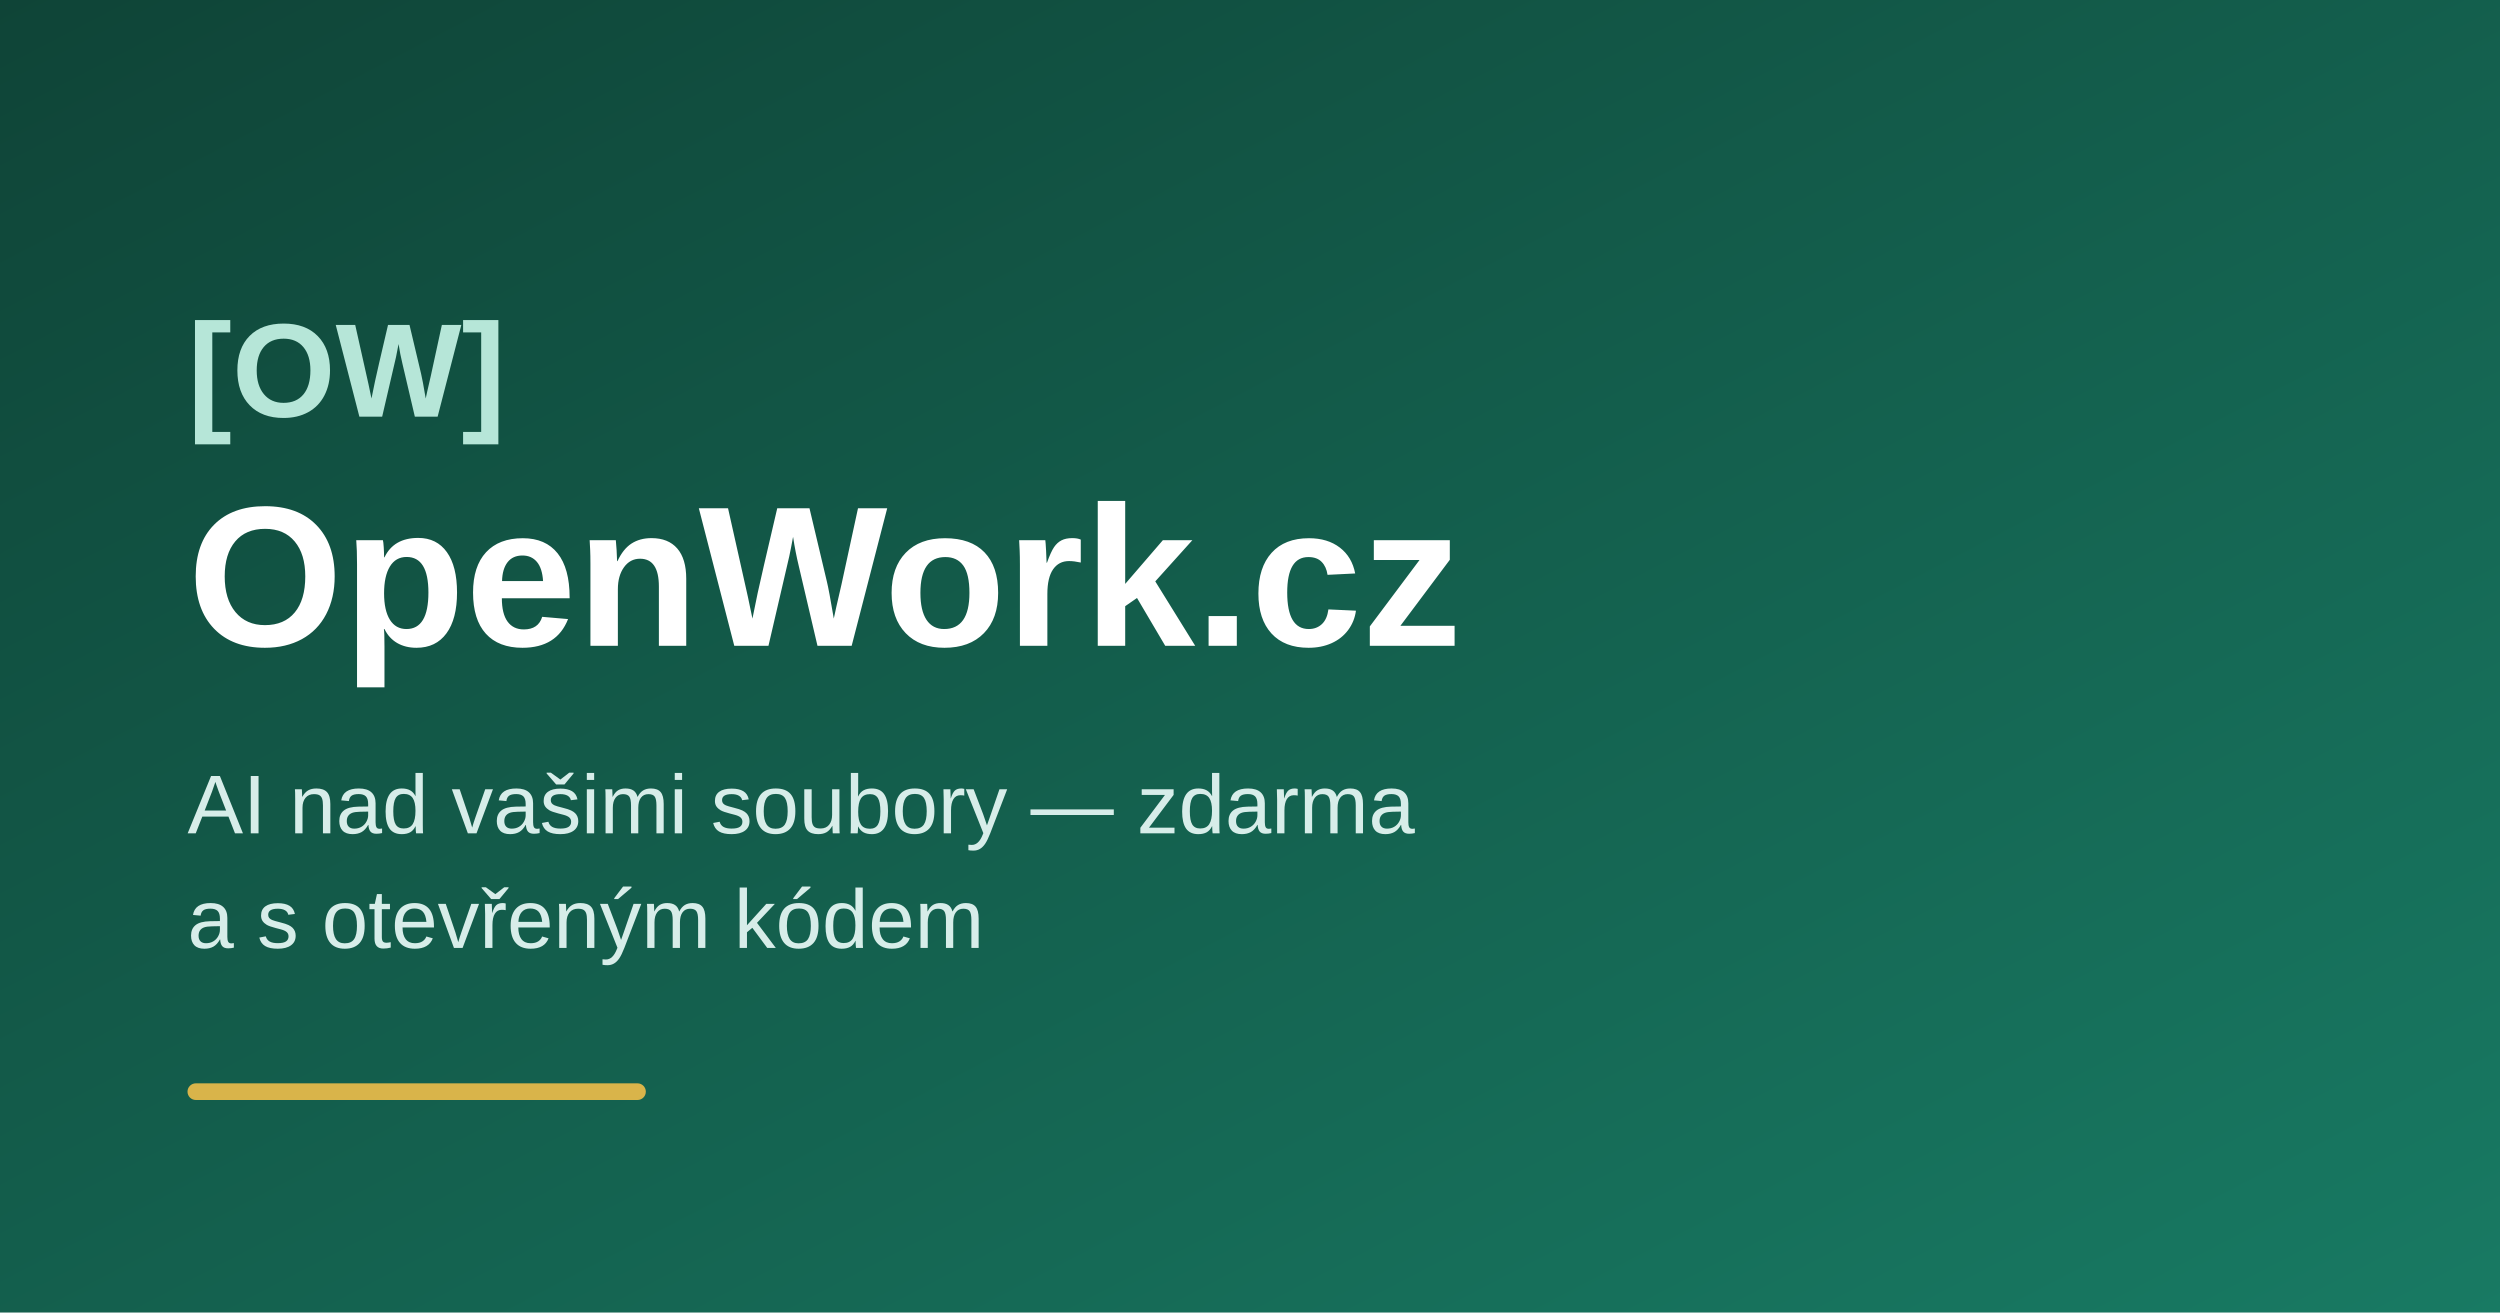
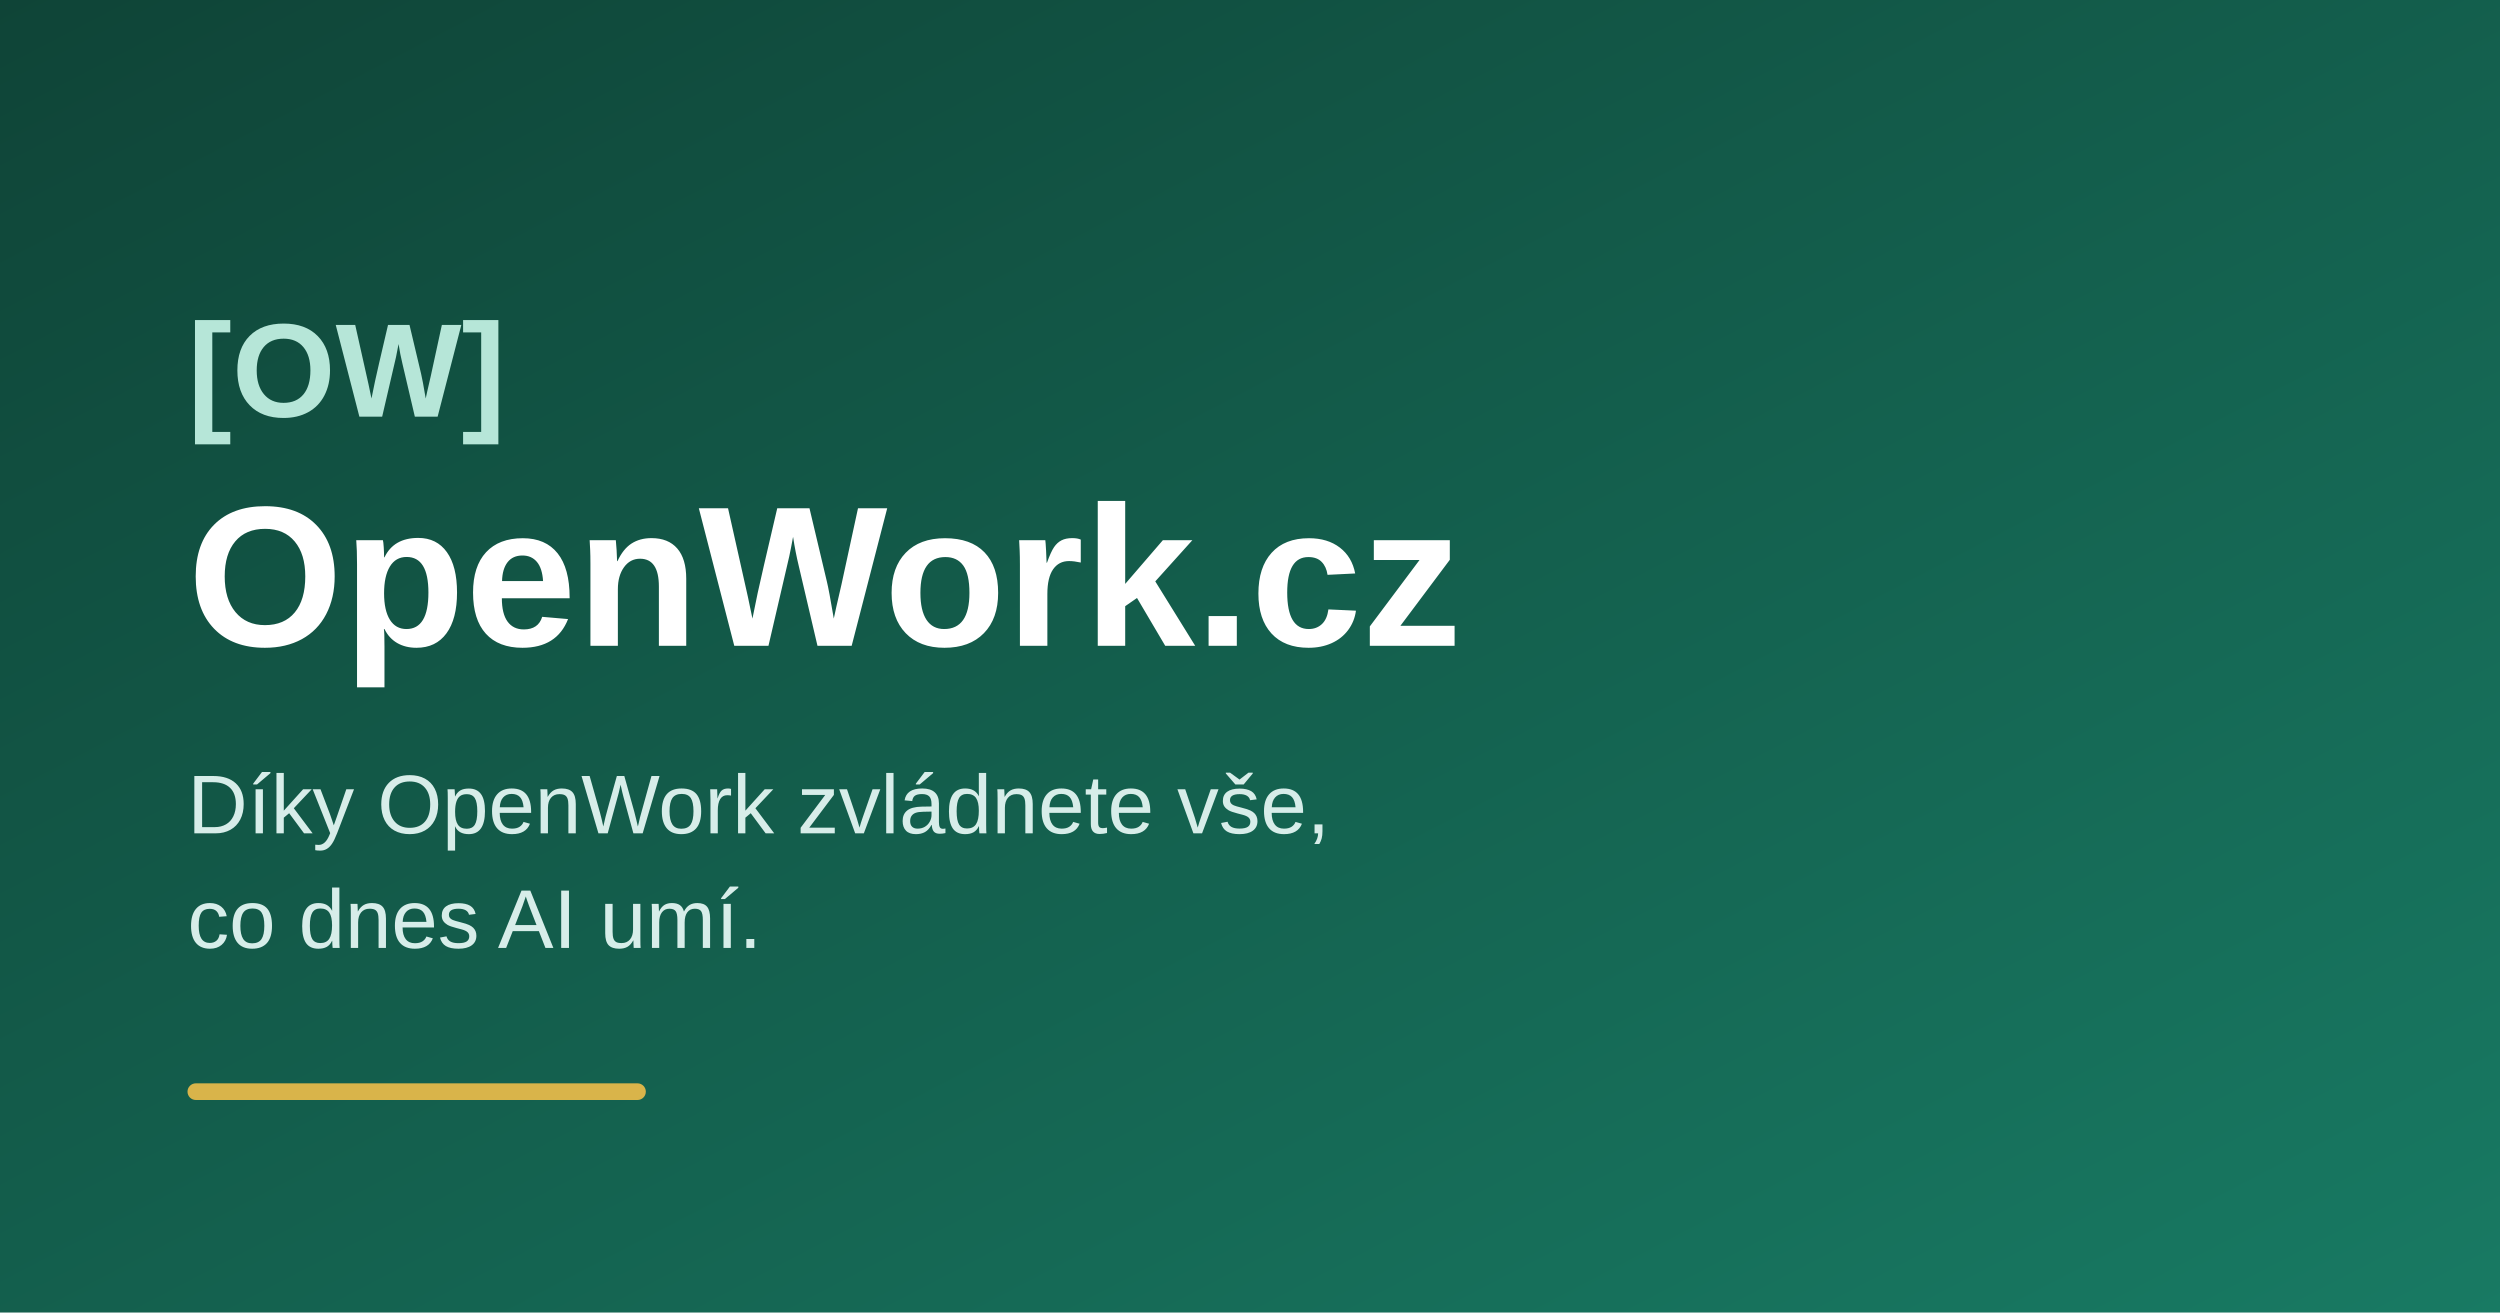
<svg xmlns="http://www.w3.org/2000/svg" width="1200" height="630" viewBox="0 0 1200 630">
  <defs>
    <linearGradient id="pozadi" x1="0" y1="0" x2="1" y2="1">
      <stop offset="0" stop-color="#0f4437" />
      <stop offset="1" stop-color="#187a63" />
    </linearGradient>
  </defs>
  <rect width="1200" height="630" fill="url(#pozadi)" />
  <text x="90" y="200" font-family="system-ui, 'Segoe UI', Arial, sans-serif" font-size="64" font-weight="700" fill="#b6e6d8">[OW]</text>
  <text x="90" y="310" font-family="system-ui, 'Segoe UI', Arial, sans-serif" font-size="96" font-weight="700" fill="#ffffff">OpenWork.cz</text>
-   <text x="90" y="400" font-family="system-ui, 'Segoe UI', Arial, sans-serif" font-size="40" fill="#d7ede9">AI nad vašimi soubory — zdarma</text>
-   <text x="90" y="455" font-family="system-ui, 'Segoe UI', Arial, sans-serif" font-size="40" fill="#d7ede9">a s otevřeným kódem</text>
+   <text x="90" y="400" font-family="system-ui, 'Segoe UI', Arial, sans-serif" font-size="40" fill="#d7ede9">Díky OpenWork zvládnete vše,</text>
+   <text x="90" y="455" font-family="system-ui, 'Segoe UI', Arial, sans-serif" font-size="40" fill="#d7ede9">co dnes AI umí.</text>
  <rect x="90" y="520" width="220" height="8" rx="4" fill="#d9b44a" />
</svg>
